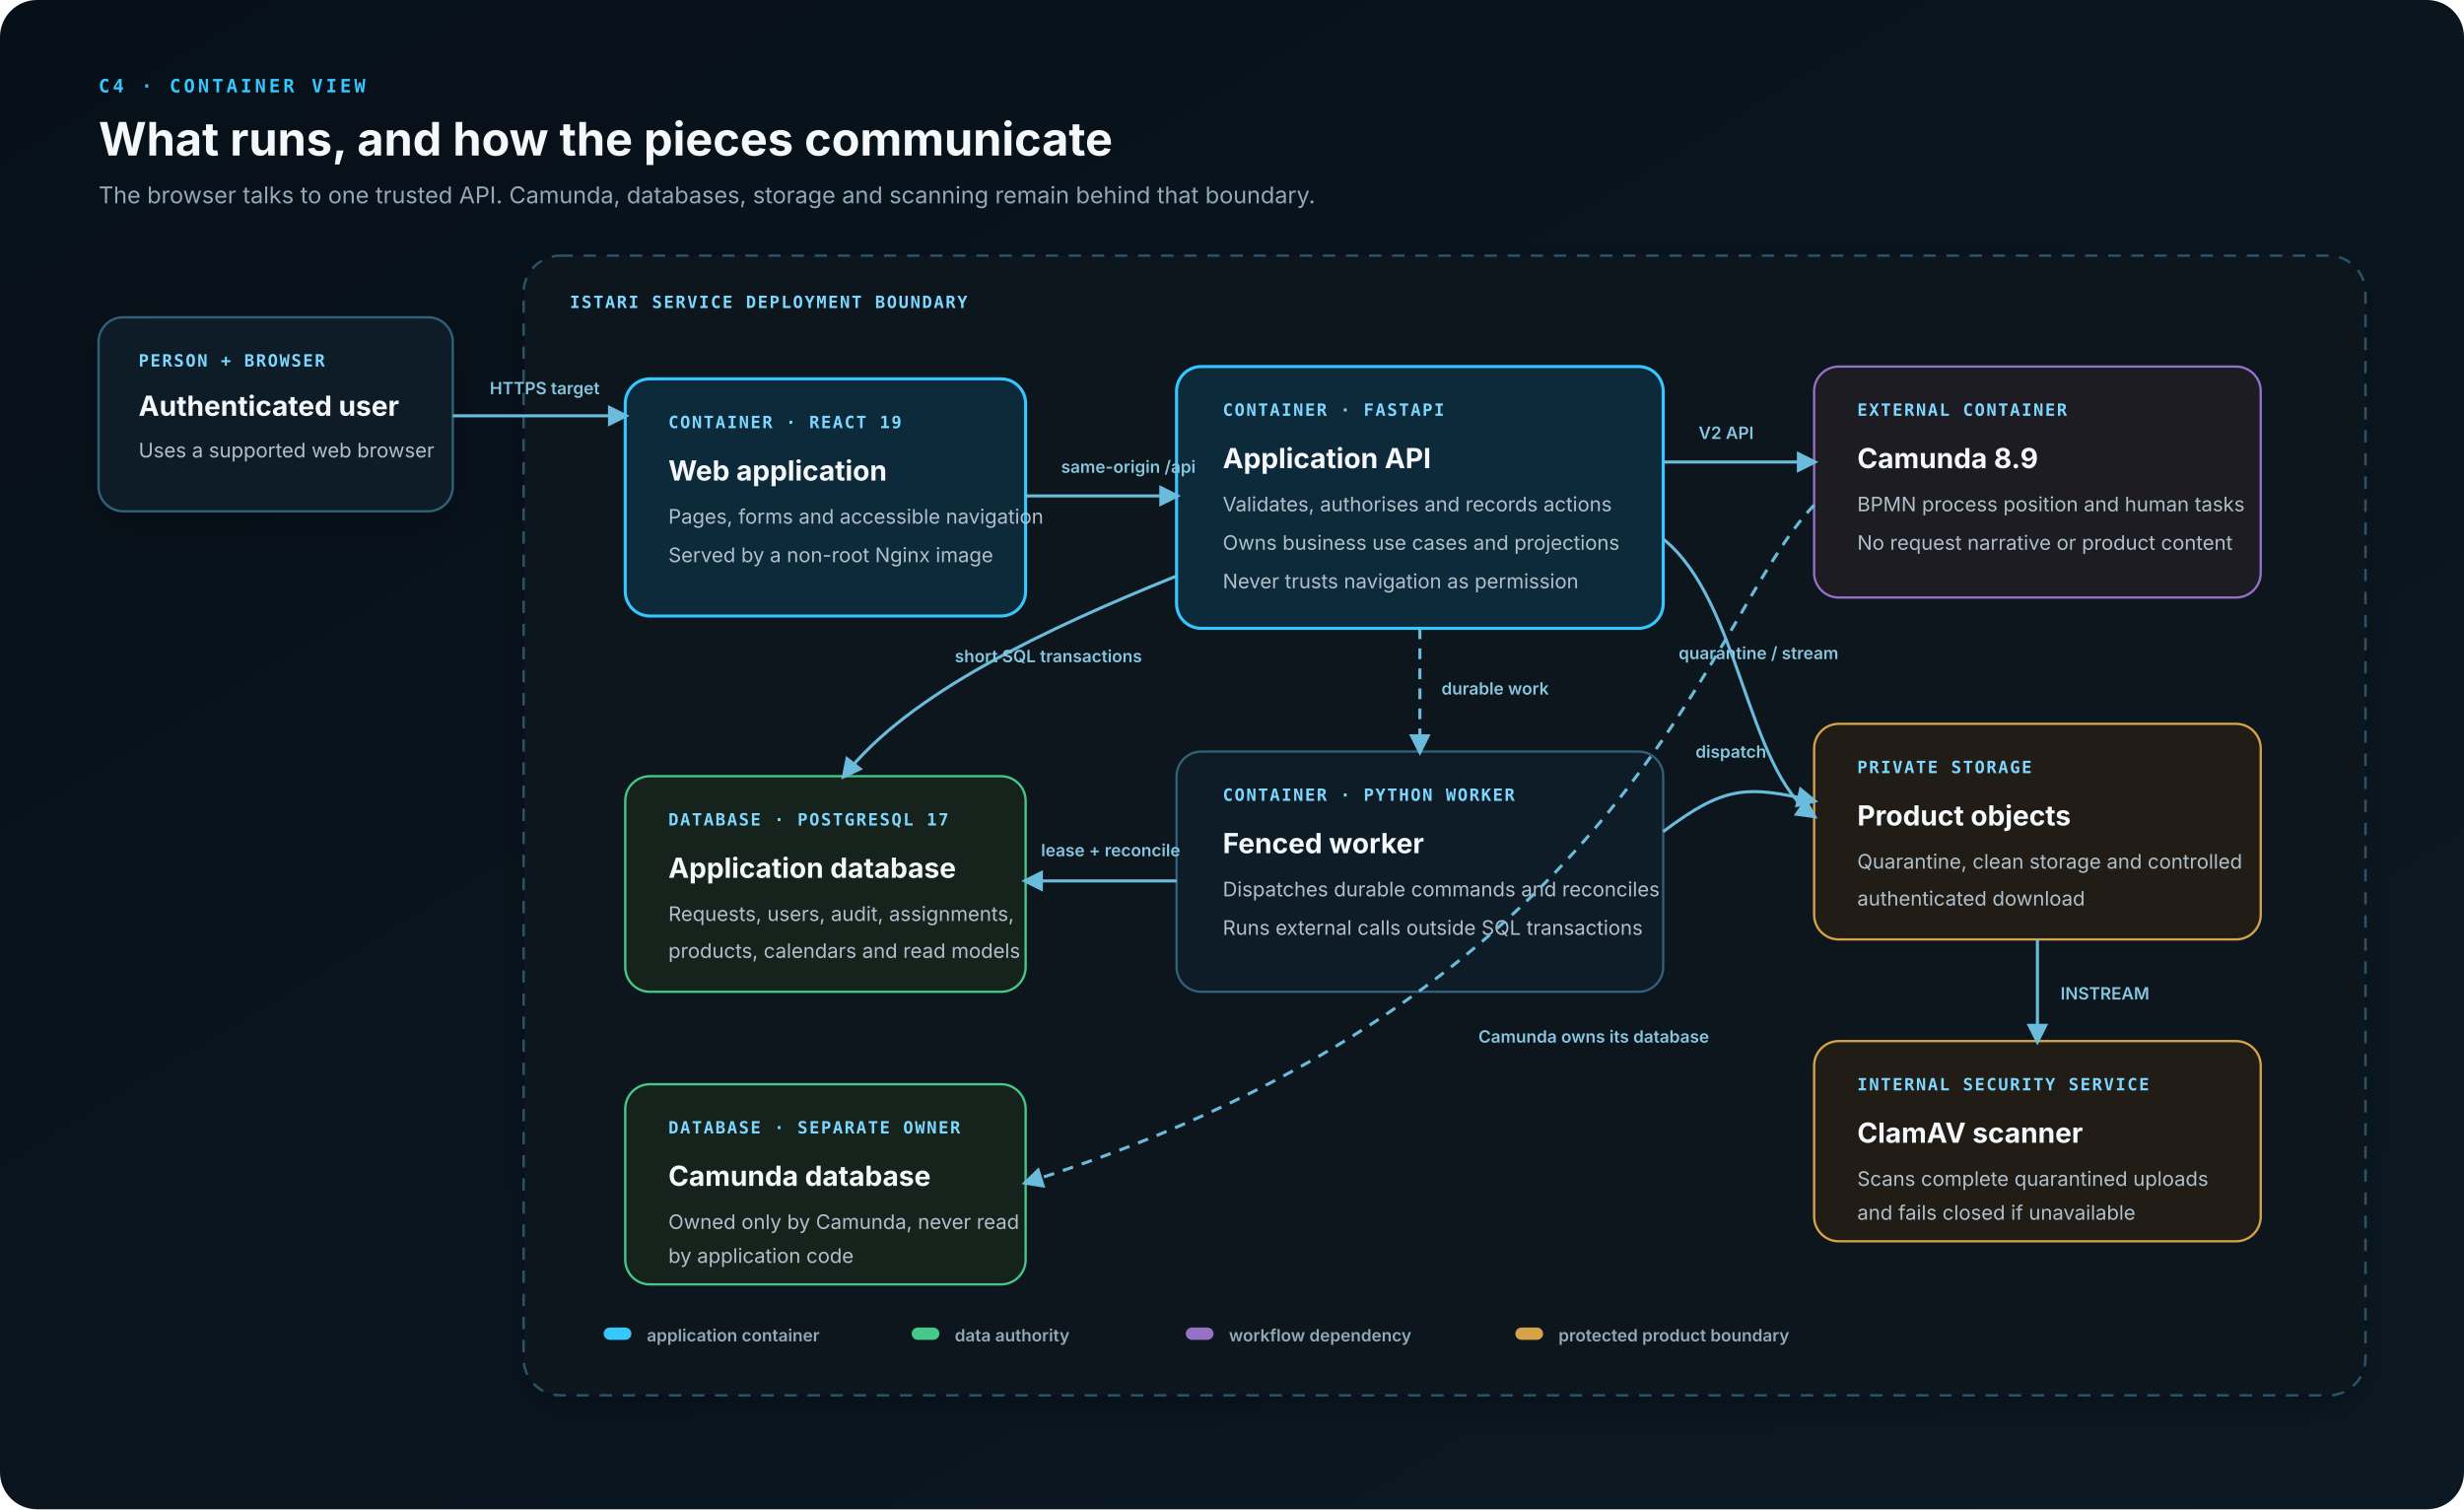
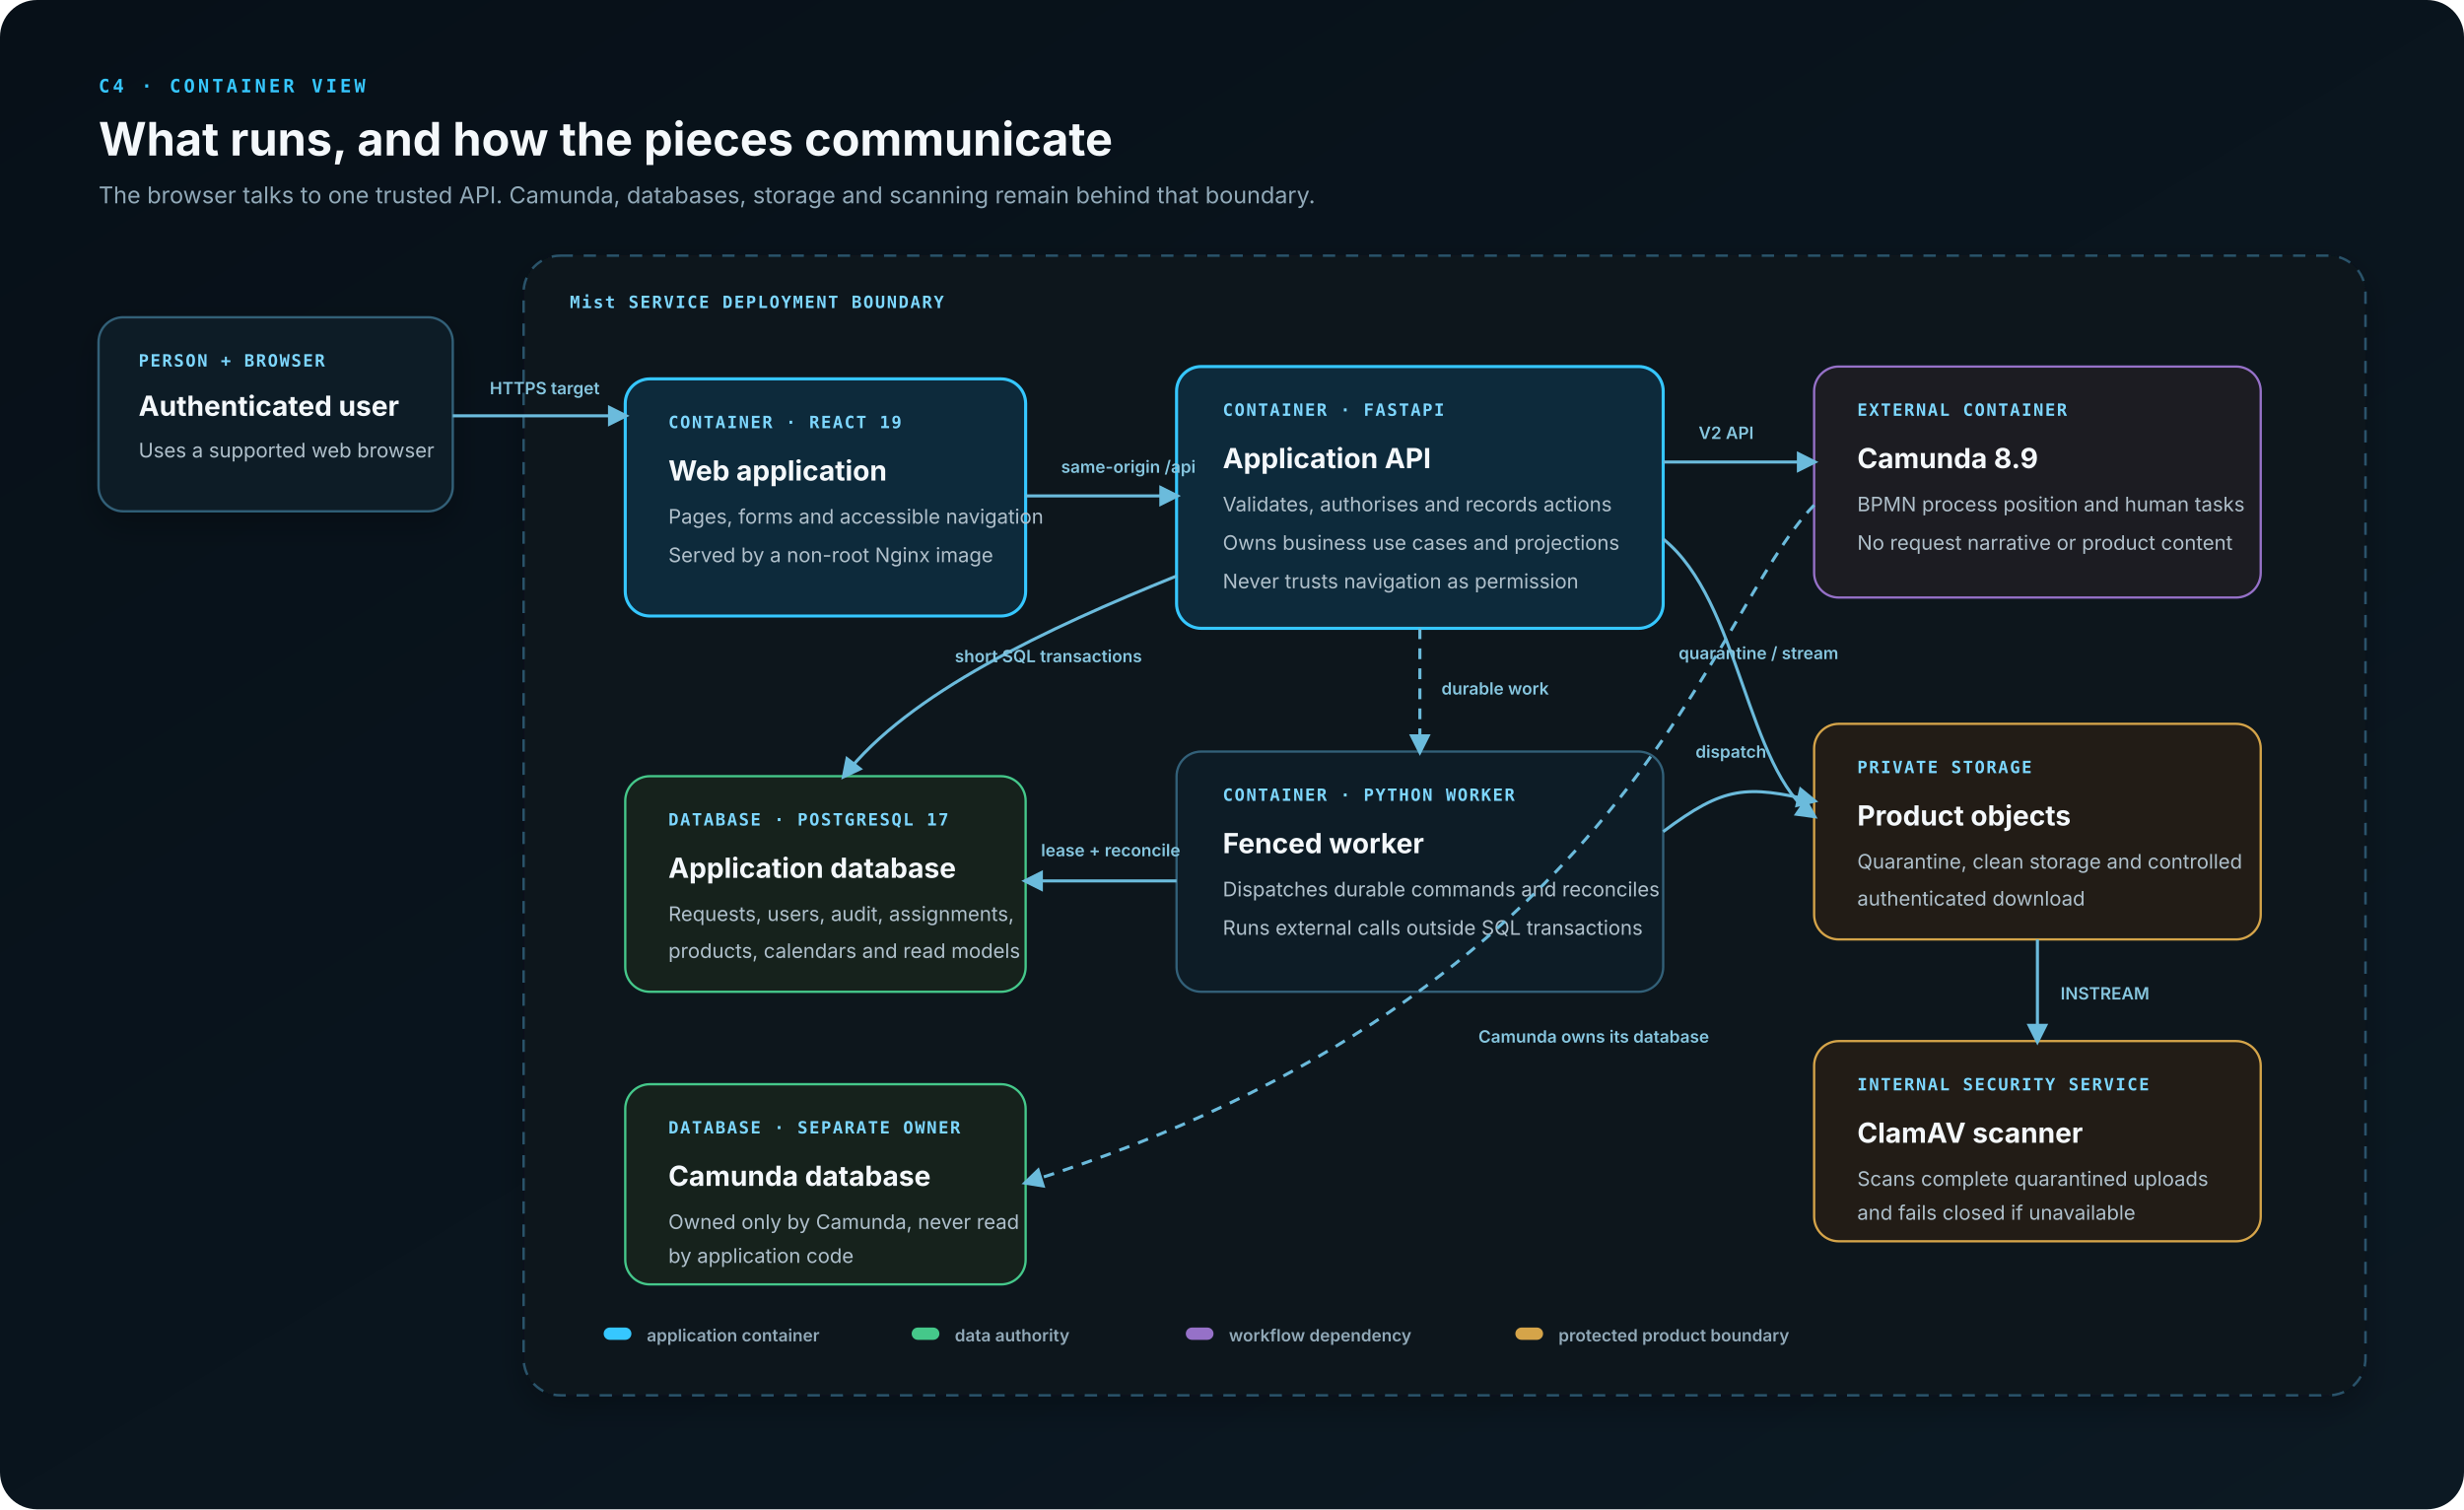
<svg xmlns="http://www.w3.org/2000/svg" width="1600" height="980" viewBox="0 0 1600 980" role="img" aria-labelledby="title desc">
  <defs>
    <linearGradient id="bg" x1="0" y1="0" x2="1" y2="1">
      <stop stop-color="#071018" />
      <stop offset="1" stop-color="#0c1923" />
    </linearGradient>
    <filter id="shadow" x="-20%" y="-20%" width="140%" height="140%">
      <feDropShadow dx="0" dy="8" stdDeviation="10" flood-color="#000" flood-opacity=".25" />
    </filter>
    <marker id="arrow" viewBox="0 0 10 10" refX="8" refY="5" markerWidth="7" markerHeight="7" orient="auto-start-reverse">
      <path d="M0 0L10 5L0 10z" fill="#6bbbdc" />
    </marker>
    <style>.title{font:700 30px Inter,Segoe UI,sans-serif;fill:#f4f8fb}.subtitle{font:400 15px Inter,Segoe UI,sans-serif;fill:#91a9b8}.eyebrow{font:700 12px ui-monospace,Consolas,monospace;letter-spacing:2px;fill:#36c7ff}.tag{font:700 11px ui-monospace,Consolas,monospace;letter-spacing:1px;fill:#7dd7ff}.name{font:700 18px Inter,Segoe UI,sans-serif;fill:#f4f8fb}.copy{font:400 13px Inter,Segoe UI,sans-serif;fill:#afc0cb}.small{font:600 11px Inter,Segoe UI,sans-serif;fill:#91a9b8}.boundary{fill:#0a141c;stroke:#2b536a;stroke-width:1.6;stroke-dasharray:8 7}.box{fill:#101e28;stroke:#326078;stroke-width:1.5}.core{fill:#102a3b;stroke:#36c7ff;stroke-width:2}.data{fill:#17231f;stroke:#45c88a;stroke-width:1.5}.external{fill:#1c1b20;stroke:#9671c8;stroke-width:1.5}.security{fill:#201c17;stroke:#d5a449;stroke-width:1.5}.line{fill:none;stroke:#6bbbdc;stroke-width:2;marker-end:url(#arrow)}.dashed{stroke-dasharray:7 6}.label{font:600 11px Inter,Segoe UI,sans-serif;fill:#86c6df}</style>
  </defs>
  <rect width="1600" height="980" rx="24" fill="url(#bg)" />
  <text x="64" y="60" class="eyebrow">C4 · CONTAINER VIEW</text>
  <text x="64" y="101" class="title">What runs, and how the pieces communicate</text>
  <text x="64" y="132" class="subtitle">The browser talks to one trusted API. Camunda, databases, storage and scanning remain behind that boundary.</text>
  <g filter="url(#shadow)">
    <rect x="64" y="206" width="230" height="126" rx="16" class="box" />
    <text x="90" y="238" class="tag">PERSON + BROWSER</text>
    <text x="90" y="270" class="name">Authenticated user</text>
    <text x="90" y="297" class="copy">Uses a supported web browser</text>
    <rect x="340" y="166" width="1196" height="740" rx="24" class="boundary" />
-     <text x="370" y="200" class="tag">ISTARI SERVICE DEPLOYMENT BOUNDARY</text>
+     <text x="370" y="200" class="tag">Mist SERVICE DEPLOYMENT BOUNDARY</text>
    <rect x="406" y="246" width="260" height="154" rx="16" class="core" />
    <text x="434" y="278" class="tag">CONTAINER · REACT 19</text>
    <text x="434" y="312" class="name">Web application</text>
    <text x="434" y="340" class="copy">Pages, forms and accessible navigation</text>
    <text x="434" y="365" class="copy">Served by a non-root Nginx image</text>
    <rect x="764" y="238" width="316" height="170" rx="16" class="core" />
    <text x="794" y="270" class="tag">CONTAINER · FASTAPI</text>
    <text x="794" y="304" class="name">Application API</text>
    <text x="794" y="332" class="copy">Validates, authorises and records actions</text>
    <text x="794" y="357" class="copy">Owns business use cases and projections</text>
    <text x="794" y="382" class="copy">Never trusts navigation as permission</text>
    <rect x="764" y="488" width="316" height="156" rx="16" class="box" />
    <text x="794" y="520" class="tag">CONTAINER · PYTHON WORKER</text>
    <text x="794" y="554" class="name">Fenced worker</text>
    <text x="794" y="582" class="copy">Dispatches durable commands and reconciles</text>
    <text x="794" y="607" class="copy">Runs external calls outside SQL transactions</text>
    <rect x="406" y="504" width="260" height="140" rx="16" class="data" />
    <text x="434" y="536" class="tag">DATABASE · POSTGRESQL 17</text>
    <text x="434" y="570" class="name">Application database</text>
    <text x="434" y="598" class="copy">Requests, users, audit, assignments,</text>
    <text x="434" y="622" class="copy">products, calendars and read models</text>
    <rect x="406" y="704" width="260" height="130" rx="16" class="data" />
    <text x="434" y="736" class="tag">DATABASE · SEPARATE OWNER</text>
    <text x="434" y="770" class="name">Camunda database</text>
    <text x="434" y="798" class="copy">Owned only by Camunda, never read</text>
    <text x="434" y="820" class="copy">by application code</text>
    <rect x="1178" y="238" width="290" height="150" rx="16" class="external" />
    <text x="1206" y="270" class="tag">EXTERNAL CONTAINER</text>
    <text x="1206" y="304" class="name">Camunda 8.9</text>
    <text x="1206" y="332" class="copy">BPMN process position and human tasks</text>
    <text x="1206" y="357" class="copy">No request narrative or product content</text>
    <rect x="1178" y="470" width="290" height="140" rx="16" class="security" />
    <text x="1206" y="502" class="tag">PRIVATE STORAGE</text>
    <text x="1206" y="536" class="name">Product objects</text>
    <text x="1206" y="564" class="copy">Quarantine, clean storage and controlled</text>
    <text x="1206" y="588" class="copy">authenticated download</text>
    <rect x="1178" y="676" width="290" height="130" rx="16" class="security" />
    <text x="1206" y="708" class="tag">INTERNAL SECURITY SERVICE</text>
    <text x="1206" y="742" class="name">ClamAV scanner</text>
    <text x="1206" y="770" class="copy">Scans complete quarantined uploads</text>
    <text x="1206" y="792" class="copy">and fails closed if unavailable</text>
  </g>
  <path d="M294 270H406" class="line" />
  <text x="318" y="256" class="label">HTTPS target</text>
  <path d="M666 322H764" class="line" />
  <text x="689" y="307" class="label">same-origin /api</text>
  <path d="M764 374C680 408 590 450 548 504" class="line" />
  <text x="620" y="430" class="label">short SQL transactions</text>
  <path d="M922 408V488" class="line dashed" />
  <text x="936" y="451" class="label">durable work</text>
  <path d="M764 572H666" class="line" />
  <text x="676" y="556" class="label">lease + reconcile</text>
  <path d="M1080 300H1178" class="line" />
  <text x="1103" y="285" class="label">V2 API</text>
  <path d="M1080 540C1120 510 1134 510 1178 520" class="line" />
  <text x="1101" y="492" class="label">dispatch</text>
  <path d="M1178 328C1108 400 1060 644 666 768" class="line dashed" />
  <text x="960" y="677" class="label">Camunda owns its database</text>
  <path d="M1080 350C1130 390 1134 500 1178 530" class="line" />
  <text x="1090" y="428" class="label">quarantine / stream</text>
  <path d="M1323 610V676" class="line" />
  <text x="1338" y="649" class="label">INSTREAM</text>
  <rect x="392" y="862" width="18" height="8" rx="4" fill="#36c7ff" />
  <text x="420" y="871" class="small">application container</text>
  <rect x="592" y="862" width="18" height="8" rx="4" fill="#45c88a" />
  <text x="620" y="871" class="small">data authority</text>
  <rect x="770" y="862" width="18" height="8" rx="4" fill="#9671c8" />
  <text x="798" y="871" class="small">workflow dependency</text>
  <rect x="984" y="862" width="18" height="8" rx="4" fill="#d5a449" />
  <text x="1012" y="871" class="small">protected product boundary</text>
</svg>
